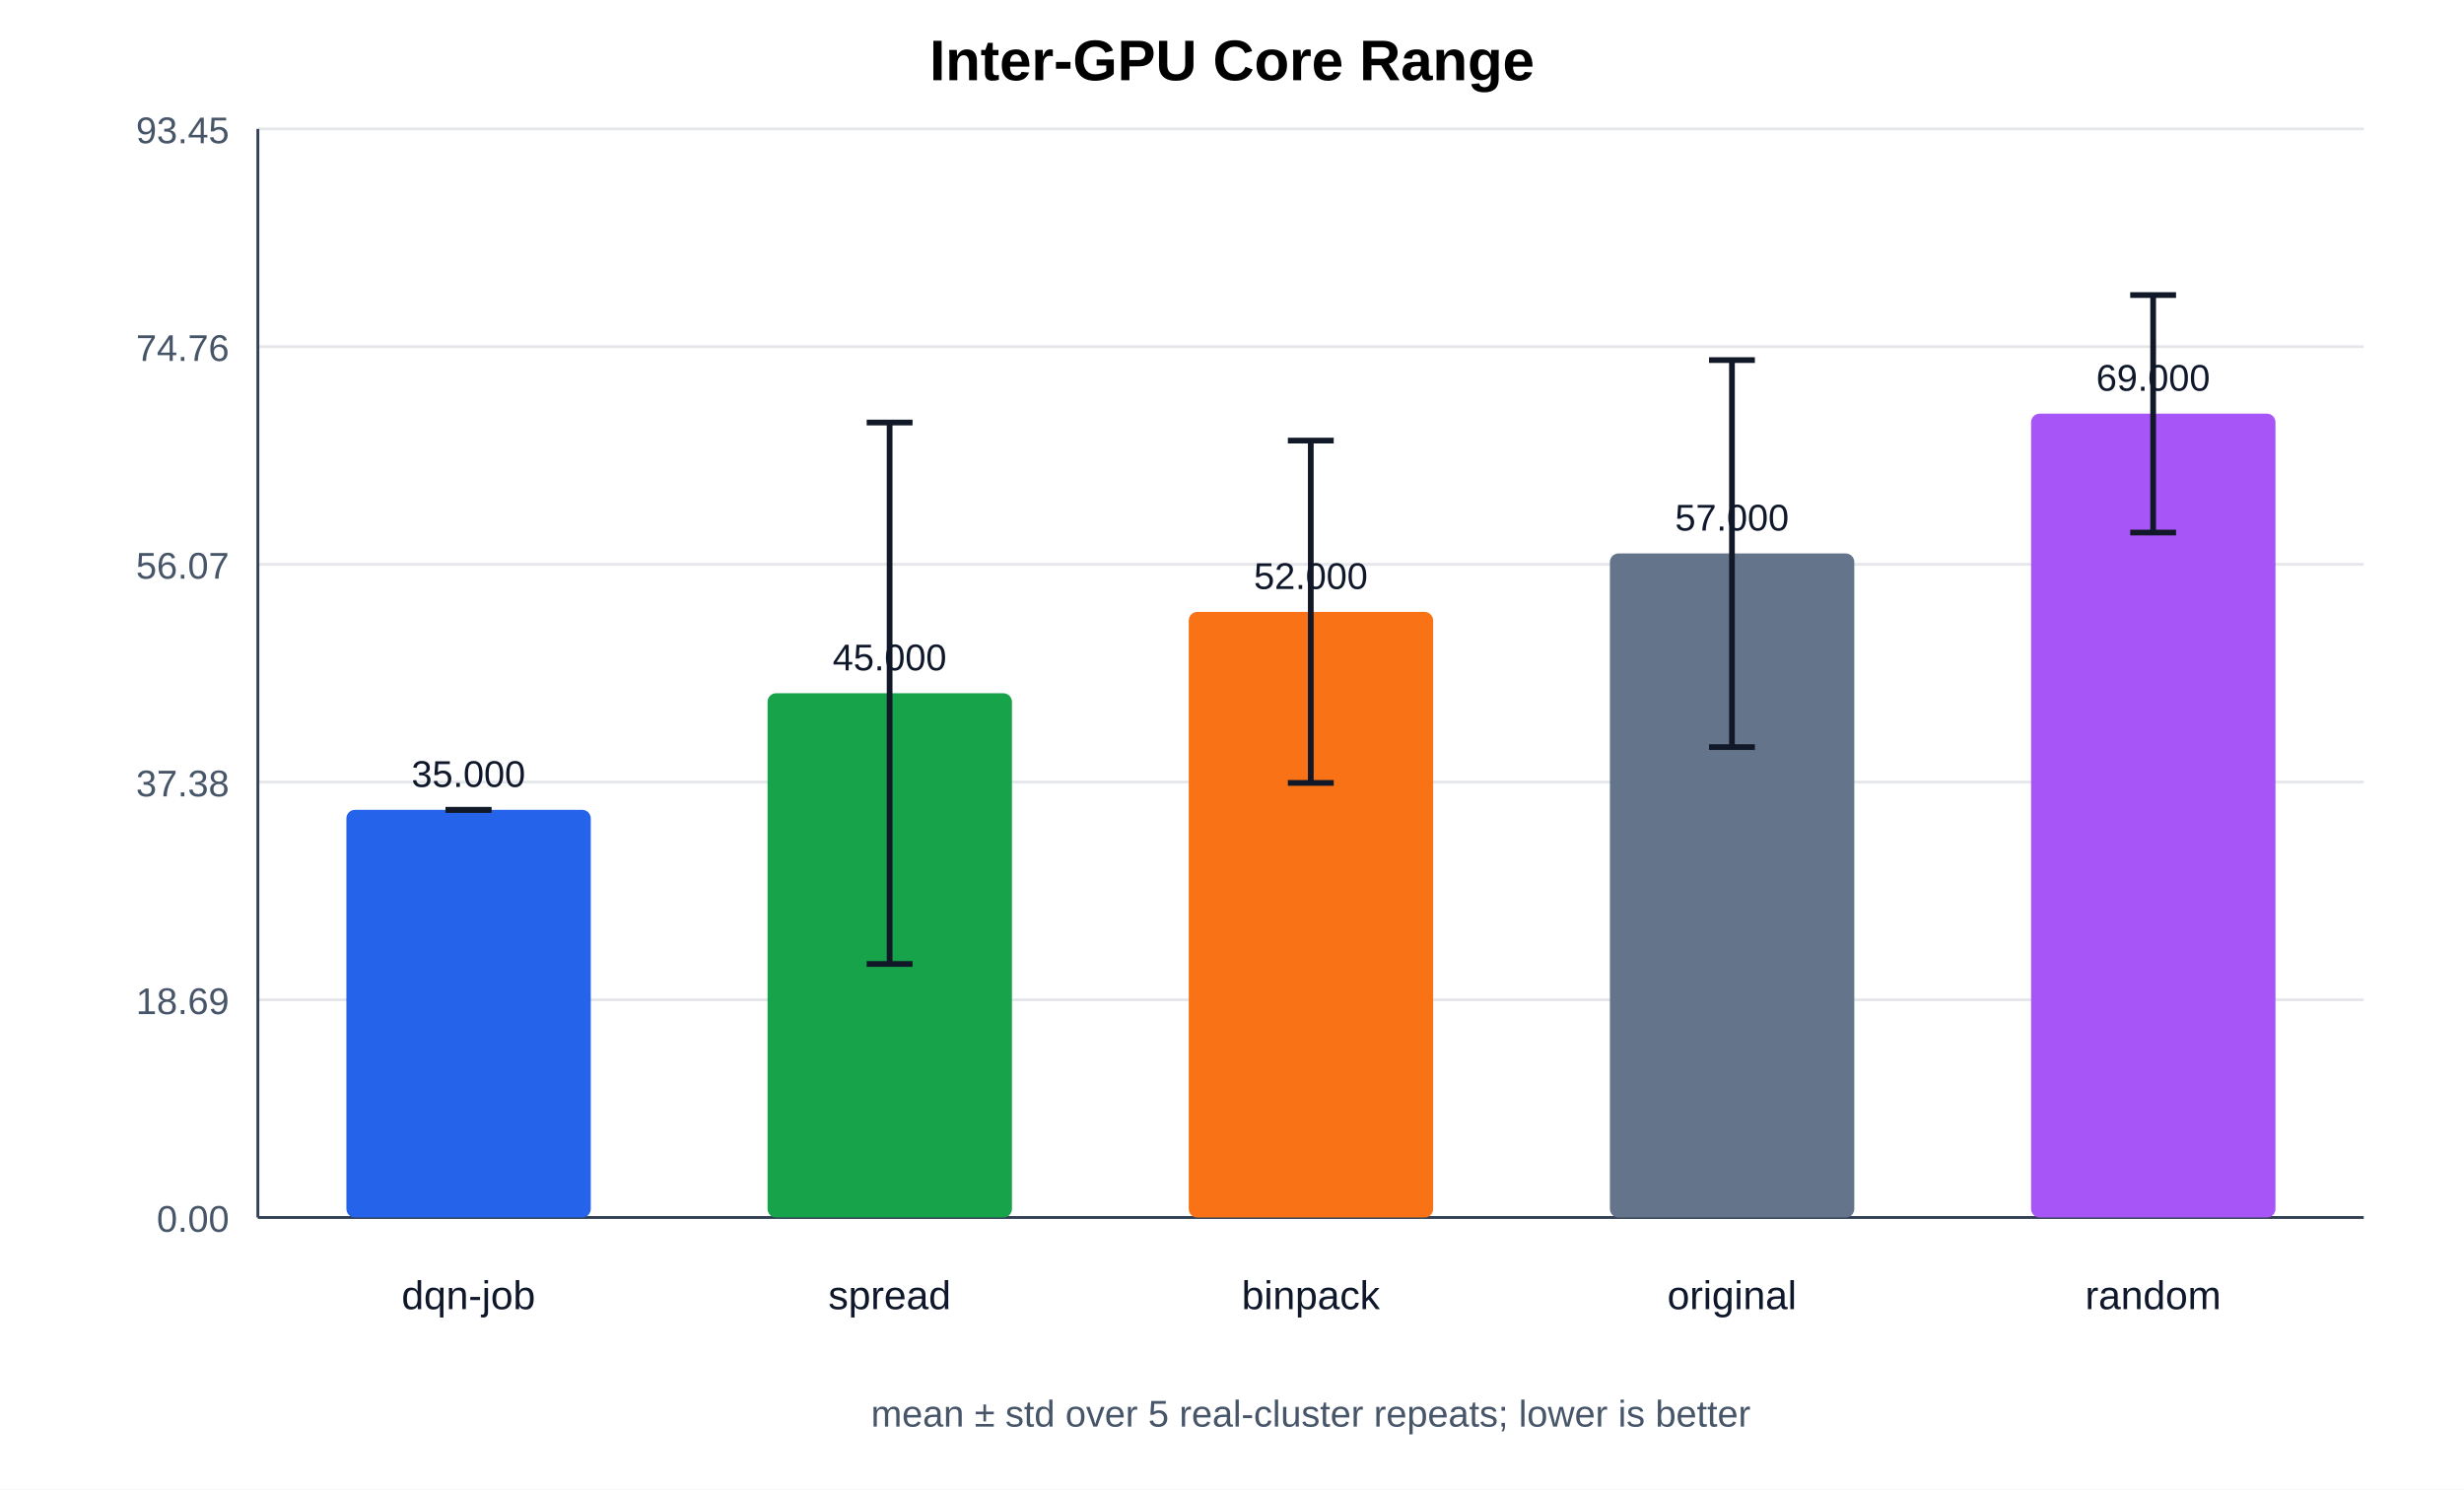
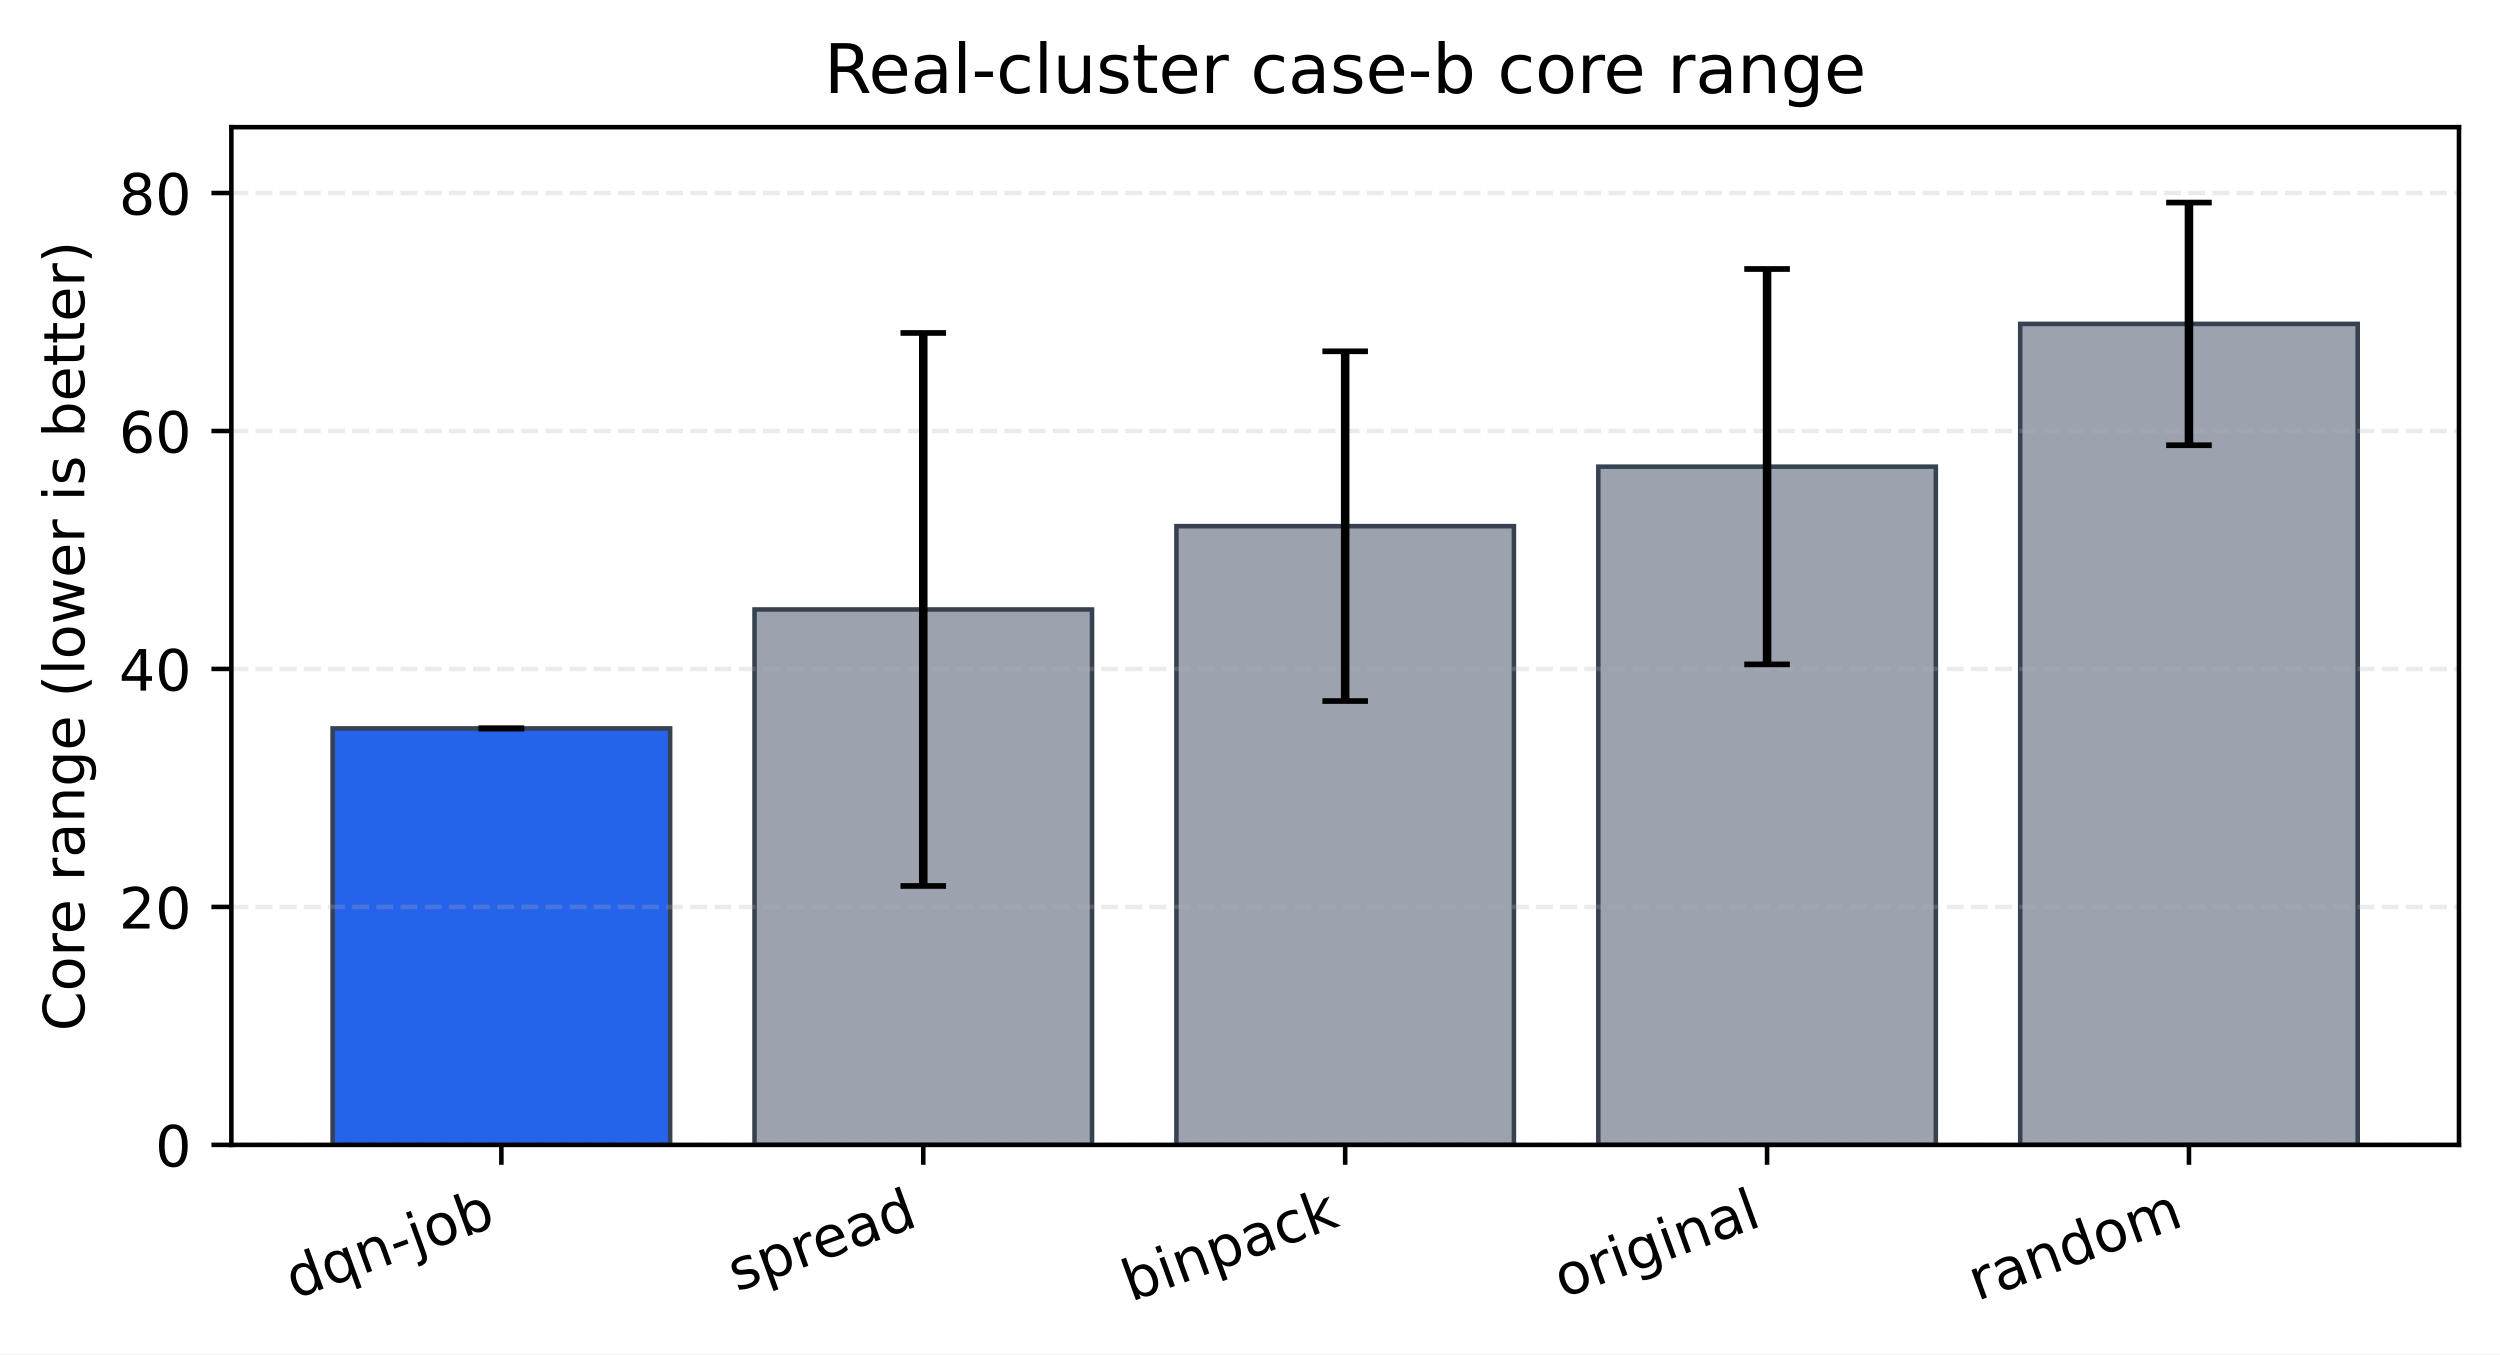
- <svg xmlns="http://www.w3.org/2000/svg" width="860" height="520" viewBox="0 0 860 520">
-   <rect width="100%" height="100%" fill="white" />
-   <text x="430.0" y="28" text-anchor="middle" font-family="Arial" font-size="20" font-weight="700">Inter-GPU Core Range</text>
-   <line x1="90" y1="425.0" x2="825" y2="425.0" stroke="#e5e7eb" />
-   <text x="80" y="430.0" text-anchor="end" font-family="Arial" font-size="13" fill="#475569">0.00</text>
-   <line x1="90" y1="349.0" x2="825" y2="349.0" stroke="#e5e7eb" />
-   <text x="80" y="354.0" text-anchor="end" font-family="Arial" font-size="13" fill="#475569">18.69</text>
-   <line x1="90" y1="273.0" x2="825" y2="273.0" stroke="#e5e7eb" />
-   <text x="80" y="278.0" text-anchor="end" font-family="Arial" font-size="13" fill="#475569">37.38</text>
-   <line x1="90" y1="197.0" x2="825" y2="197.0" stroke="#e5e7eb" />
-   <text x="80" y="202.0" text-anchor="end" font-family="Arial" font-size="13" fill="#475569">56.07</text>
-   <line x1="90" y1="121.0" x2="825" y2="121.0" stroke="#e5e7eb" />
-   <text x="80" y="126.0" text-anchor="end" font-family="Arial" font-size="13" fill="#475569">74.76</text>
-   <line x1="90" y1="45.0" x2="825" y2="45.0" stroke="#e5e7eb" />
-   <text x="80" y="50.0" text-anchor="end" font-family="Arial" font-size="13" fill="#475569">93.45</text>
-   <line x1="90" y1="45" x2="90" y2="425" stroke="#334155" />
-   <line x1="90" y1="425" x2="825" y2="425" stroke="#334155" />
-   <rect x="120.9" y="282.7" width="85.3" height="142.3" fill="#2563eb" rx="3" />
-   <line x1="163.5" y1="282.7" x2="163.5" y2="282.7" stroke="#111827" stroke-width="2" />
-   <line x1="155.5" y1="282.7" x2="171.5" y2="282.7" stroke="#111827" stroke-width="2" />
-   <line x1="155.5" y1="282.7" x2="171.5" y2="282.7" stroke="#111827" stroke-width="2" />
-   <text x="163.5" y="274.7" text-anchor="middle" font-family="Arial" font-size="13" fill="#0f172a">35.000</text>
-   <text x="163.5" y="457" text-anchor="middle" font-family="Arial" font-size="14" fill="#0f172a">dqn-job</text>
-   <rect x="267.9" y="242.0" width="85.3" height="183.0" fill="#16a34a" rx="3" />
-   <line x1="310.5" y1="147.5" x2="310.5" y2="336.5" stroke="#111827" stroke-width="2" />
-   <line x1="302.5" y1="147.5" x2="318.5" y2="147.5" stroke="#111827" stroke-width="2" />
-   <line x1="302.5" y1="336.5" x2="318.5" y2="336.5" stroke="#111827" stroke-width="2" />
-   <text x="310.5" y="234.0" text-anchor="middle" font-family="Arial" font-size="13" fill="#0f172a">45.000</text>
-   <text x="310.5" y="457" text-anchor="middle" font-family="Arial" font-size="14" fill="#0f172a">spread</text>
-   <rect x="414.9" y="213.6" width="85.3" height="211.4" fill="#f97316" rx="3" />
-   <line x1="457.5" y1="153.8" x2="457.5" y2="273.3" stroke="#111827" stroke-width="2" />
-   <line x1="449.5" y1="153.8" x2="465.5" y2="153.8" stroke="#111827" stroke-width="2" />
-   <line x1="449.5" y1="273.3" x2="465.5" y2="273.3" stroke="#111827" stroke-width="2" />
-   <text x="457.5" y="205.6" text-anchor="middle" font-family="Arial" font-size="13" fill="#0f172a">52.000</text>
-   <text x="457.5" y="457" text-anchor="middle" font-family="Arial" font-size="14" fill="#0f172a">binpack</text>
-   <rect x="561.9" y="193.2" width="85.3" height="231.8" fill="#64748b" rx="3" />
-   <line x1="604.5" y1="125.7" x2="604.5" y2="260.8" stroke="#111827" stroke-width="2" />
-   <line x1="596.5" y1="125.7" x2="612.5" y2="125.7" stroke="#111827" stroke-width="2" />
-   <line x1="596.5" y1="260.8" x2="612.5" y2="260.8" stroke="#111827" stroke-width="2" />
-   <text x="604.5" y="185.2" text-anchor="middle" font-family="Arial" font-size="13" fill="#0f172a">57.000</text>
-   <text x="604.5" y="457" text-anchor="middle" font-family="Arial" font-size="14" fill="#0f172a">original</text>
-   <rect x="708.9" y="144.4" width="85.3" height="280.6" fill="#a855f7" rx="3" />
-   <line x1="751.5" y1="103.0" x2="751.5" y2="185.9" stroke="#111827" stroke-width="2" />
-   <line x1="743.5" y1="103.0" x2="759.5" y2="103.0" stroke="#111827" stroke-width="2" />
-   <line x1="743.5" y1="185.9" x2="759.5" y2="185.9" stroke="#111827" stroke-width="2" />
-   <text x="751.5" y="136.4" text-anchor="middle" font-family="Arial" font-size="13" fill="#0f172a">69.000</text>
-   <text x="751.5" y="457" text-anchor="middle" font-family="Arial" font-size="14" fill="#0f172a">random</text>
-   <text x="457.5" y="498" text-anchor="middle" font-family="Arial" font-size="13" fill="#475569">mean ± std over 5 real-cluster repeats; lower is better</text>
+ <svg xmlns="http://www.w3.org/2000/svg" xmlns:xlink="http://www.w3.org/1999/xlink" width="438.743pt" height="237.635pt" viewBox="0 0 438.743 237.635" version="1.1">
+   <defs>
+     <style type="text/css">*{stroke-linejoin: round; stroke-linecap: butt}</style>
+   </defs>
+   <g id="figure_1">
+     <g id="patch_1">
+       <path d="M 0 237.635  L 438.743 237.635  L 438.743 0  L 0 0  z " style="fill: #ffffff" />
+     </g>
+     <g id="axes_1">
+       <g id="patch_2">
+         <path d="M 40.603 200.924  L 431.543 200.924  L 431.543 22.318  L 40.603 22.318  z " style="fill: #ffffff" />
+       </g>
+       <g id="patch_3">
+         <path d="M 58.373 200.924  L 117.606 200.924  L 117.606 127.839  L 58.373 127.839  z " clip-path="url(#p8d6b856e3e)" style="fill: #2563eb; stroke: #374151; stroke-width: 0.8; stroke-linejoin: miter" />
+       </g>
+       <g id="patch_4">
+         <path d="M 132.415 200.924  L 191.648 200.924  L 191.648 106.958  L 132.415 106.958  z " clip-path="url(#p8d6b856e3e)" style="fill: #9ca3af; stroke: #374151; stroke-width: 0.8; stroke-linejoin: miter" />
+       </g>
+       <g id="patch_5">
+         <path d="M 206.456 200.924  L 265.69 200.924  L 265.69 92.341  L 206.456 92.341  z " clip-path="url(#p8d6b856e3e)" style="fill: #9ca3af; stroke: #374151; stroke-width: 0.8; stroke-linejoin: miter" />
+       </g>
+       <g id="patch_6">
+         <path d="M 280.498 200.924  L 339.731 200.924  L 339.731 81.9  L 280.498 81.9  z " clip-path="url(#p8d6b856e3e)" style="fill: #9ca3af; stroke: #374151; stroke-width: 0.8; stroke-linejoin: miter" />
+       </g>
+       <g id="patch_7">
+         <path d="M 354.54 200.924  L 413.773 200.924  L 413.773 56.843  L 354.54 56.843  z " clip-path="url(#p8d6b856e3e)" style="fill: #9ca3af; stroke: #374151; stroke-width: 0.8; stroke-linejoin: miter" />
+       </g>
+       <g id="matplotlib.axis_1">
+         <g id="xtick_1">
+           <g id="line2d_1">
+             <defs>
+               <path id="m0786d88598" d="M 0 0  L 0 3.5  " style="stroke: #000000; stroke-width: 0.8" />
+             </defs>
+             <g>
+               <use xlink:href="#m0786d88598" x="87.99" y="200.924" style="stroke: #000000; stroke-width: 0.8" />
+             </g>
+           </g>
+           <g id="text_1">
+             <g transform="translate(51.67589 228.0221) rotate(-20) scale(0.1 -0.1)">
+               <defs>
+                 <path id="DejaVuSans-64" d="M 2906 2969  L 2906 4863  L 3481 4863  L 3481 0  L 2906 0  L 2906 525  Q 2725 213 2448 61  Q 2172 -91 1784 -91  Q 1150 -91 751 415  Q 353 922 353 1747  Q 353 2572 751 3078  Q 1150 3584 1784 3584  Q 2172 3584 2448 3432  Q 2725 3281 2906 2969  z M 947 1747  Q 947 1113 1208 752  Q 1469 391 1925 391  Q 2381 391 2643 752  Q 2906 1113 2906 1747  Q 2906 2381 2643 2742  Q 2381 3103 1925 3103  Q 1469 3103 1208 2742  Q 947 2381 947 1747  z " transform="scale(0.015625)" />
+                 <path id="DejaVuSans-71" d="M 947 1747  Q 947 1113 1208 752  Q 1469 391 1925 391  Q 2381 391 2643 752  Q 2906 1113 2906 1747  Q 2906 2381 2643 2742  Q 2381 3103 1925 3103  Q 1469 3103 1208 2742  Q 947 2381 947 1747  z M 2906 525  Q 2725 213 2448 61  Q 2172 -91 1784 -91  Q 1150 -91 751 415  Q 353 922 353 1747  Q 353 2572 751 3078  Q 1150 3584 1784 3584  Q 2172 3584 2448 3432  Q 2725 3281 2906 2969  L 2906 3500  L 3481 3500  L 3481 -1331  L 2906 -1331  L 2906 525  z " transform="scale(0.015625)" />
+                 <path id="DejaVuSans-6e" d="M 3513 2113  L 3513 0  L 2938 0  L 2938 2094  Q 2938 2591 2744 2837  Q 2550 3084 2163 3084  Q 1697 3084 1428 2787  Q 1159 2491 1159 1978  L 1159 0  L 581 0  L 581 3500  L 1159 3500  L 1159 2956  Q 1366 3272 1645 3428  Q 1925 3584 2291 3584  Q 2894 3584 3203 3211  Q 3513 2838 3513 2113  z " transform="scale(0.015625)" />
+                 <path id="DejaVuSans-2d" d="M 313 2009  L 1997 2009  L 1997 1497  L 313 1497  L 313 2009  z " transform="scale(0.015625)" />
+                 <path id="DejaVuSans-6a" d="M 603 3500  L 1178 3500  L 1178 -63  Q 1178 -731 923 -1031  Q 669 -1331 103 -1331  L -116 -1331  L -116 -844  L 38 -844  Q 366 -844 484 -692  Q 603 -541 603 -63  L 603 3500  z M 603 4863  L 1178 4863  L 1178 4134  L 603 4134  L 603 4863  z " transform="scale(0.015625)" />
+                 <path id="DejaVuSans-6f" d="M 1959 3097  Q 1497 3097 1228 2736  Q 959 2375 959 1747  Q 959 1119 1226 758  Q 1494 397 1959 397  Q 2419 397 2687 759  Q 2956 1122 2956 1747  Q 2956 2369 2687 2733  Q 2419 3097 1959 3097  z M 1959 3584  Q 2709 3584 3137 3096  Q 3566 2609 3566 1747  Q 3566 888 3137 398  Q 2709 -91 1959 -91  Q 1206 -91 779 398  Q 353 888 353 1747  Q 353 2609 779 3096  Q 1206 3584 1959 3584  z " transform="scale(0.015625)" />
+                 <path id="DejaVuSans-62" d="M 3116 1747  Q 3116 2381 2855 2742  Q 2594 3103 2138 3103  Q 1681 3103 1420 2742  Q 1159 2381 1159 1747  Q 1159 1113 1420 752  Q 1681 391 2138 391  Q 2594 391 2855 752  Q 3116 1113 3116 1747  z M 1159 2969  Q 1341 3281 1617 3432  Q 1894 3584 2278 3584  Q 2916 3584 3314 3078  Q 3713 2572 3713 1747  Q 3713 922 3314 415  Q 2916 -91 2278 -91  Q 1894 -91 1617 61  Q 1341 213 1159 525  L 1159 0  L 581 0  L 581 4863  L 1159 4863  L 1159 2969  z " transform="scale(0.015625)" />
+               </defs>
+               <use xlink:href="#DejaVuSans-64" />
+               <use xlink:href="#DejaVuSans-71" transform="translate(63.47656 0)" />
+               <use xlink:href="#DejaVuSans-6e" transform="translate(126.9531 0)" />
+               <use xlink:href="#DejaVuSans-2d" transform="translate(190.332 0)" />
+               <use xlink:href="#DejaVuSans-6a" transform="translate(226.416 0)" />
+               <use xlink:href="#DejaVuSans-6f" transform="translate(254.1992 0)" />
+               <use xlink:href="#DejaVuSans-62" transform="translate(315.3809 0)" />
+             </g>
+           </g>
+         </g>
+         <g id="xtick_2">
+           <g id="line2d_2">
+             <g>
+               <use xlink:href="#m0786d88598" x="162.031" y="200.924" style="stroke: #000000; stroke-width: 0.8" />
+             </g>
+           </g>
+           <g id="text_2">
+             <g transform="translate(129.3016 226.7176) rotate(-20) scale(0.1 -0.1)">
+               <defs>
+                 <path id="DejaVuSans-73" d="M 2834 3397  L 2834 2853  Q 2591 2978 2328 3040  Q 2066 3103 1784 3103  Q 1356 3103 1142 2972  Q 928 2841 928 2578  Q 928 2378 1081 2264  Q 1234 2150 1697 2047  L 1894 2003  Q 2506 1872 2764 1633  Q 3022 1394 3022 966  Q 3022 478 2636 193  Q 2250 -91 1575 -91  Q 1294 -91 989 -36  Q 684 19 347 128  L 347 722  Q 666 556 975 473  Q 1284 391 1588 391  Q 1994 391 2212 530  Q 2431 669 2431 922  Q 2431 1156 2273 1281  Q 2116 1406 1581 1522  L 1381 1569  Q 847 1681 609 1914  Q 372 2147 372 2553  Q 372 3047 722 3315  Q 1072 3584 1716 3584  Q 2034 3584 2315 3537  Q 2597 3491 2834 3397  z " transform="scale(0.015625)" />
+                 <path id="DejaVuSans-70" d="M 1159 525  L 1159 -1331  L 581 -1331  L 581 3500  L 1159 3500  L 1159 2969  Q 1341 3281 1617 3432  Q 1894 3584 2278 3584  Q 2916 3584 3314 3078  Q 3713 2572 3713 1747  Q 3713 922 3314 415  Q 2916 -91 2278 -91  Q 1894 -91 1617 61  Q 1341 213 1159 525  z M 3116 1747  Q 3116 2381 2855 2742  Q 2594 3103 2138 3103  Q 1681 3103 1420 2742  Q 1159 2381 1159 1747  Q 1159 1113 1420 752  Q 1681 391 2138 391  Q 2594 391 2855 752  Q 3116 1113 3116 1747  z " transform="scale(0.015625)" />
+                 <path id="DejaVuSans-72" d="M 2631 2963  Q 2534 3019 2420 3045  Q 2306 3072 2169 3072  Q 1681 3072 1420 2755  Q 1159 2438 1159 1844  L 1159 0  L 581 0  L 581 3500  L 1159 3500  L 1159 2956  Q 1341 3275 1631 3429  Q 1922 3584 2338 3584  Q 2397 3584 2469 3576  Q 2541 3569 2628 3553  L 2631 2963  z " transform="scale(0.015625)" />
+                 <path id="DejaVuSans-65" d="M 3597 1894  L 3597 1613  L 953 1613  Q 991 1019 1311 708  Q 1631 397 2203 397  Q 2534 397 2845 478  Q 3156 559 3463 722  L 3463 178  Q 3153 47 2828 -22  Q 2503 -91 2169 -91  Q 1331 -91 842 396  Q 353 884 353 1716  Q 353 2575 817 3079  Q 1281 3584 2069 3584  Q 2775 3584 3186 3129  Q 3597 2675 3597 1894  z M 3022 2063  Q 3016 2534 2758 2815  Q 2500 3097 2075 3097  Q 1594 3097 1305 2825  Q 1016 2553 972 2059  L 3022 2063  z " transform="scale(0.015625)" />
+                 <path id="DejaVuSans-61" d="M 2194 1759  Q 1497 1759 1228 1600  Q 959 1441 959 1056  Q 959 750 1161 570  Q 1363 391 1709 391  Q 2188 391 2477 730  Q 2766 1069 2766 1631  L 2766 1759  L 2194 1759  z M 3341 1997  L 3341 0  L 2766 0  L 2766 531  Q 2569 213 2275 61  Q 1981 -91 1556 -91  Q 1019 -91 701 211  Q 384 513 384 1019  Q 384 1609 779 1909  Q 1175 2209 1959 2209  L 2766 2209  L 2766 2266  Q 2766 2663 2505 2880  Q 2244 3097 1772 3097  Q 1472 3097 1187 3025  Q 903 2953 641 2809  L 641 3341  Q 956 3463 1253 3523  Q 1550 3584 1831 3584  Q 2591 3584 2966 3190  Q 3341 2797 3341 1997  z " transform="scale(0.015625)" />
+               </defs>
+               <use xlink:href="#DejaVuSans-73" />
+               <use xlink:href="#DejaVuSans-70" transform="translate(52.09961 0)" />
+               <use xlink:href="#DejaVuSans-72" transform="translate(115.5762 0)" />
+               <use xlink:href="#DejaVuSans-65" transform="translate(154.4395 0)" />
+               <use xlink:href="#DejaVuSans-61" transform="translate(215.9629 0)" />
+               <use xlink:href="#DejaVuSans-64" transform="translate(277.2422 0)" />
+             </g>
+           </g>
+         </g>
+         <g id="xtick_3">
+           <g id="line2d_3">
+             <g>
+               <use xlink:href="#m0786d88598" x="236.073" y="200.924" style="stroke: #000000; stroke-width: 0.8" />
+             </g>
+           </g>
+           <g id="text_3">
+             <g transform="translate(198.498 228.4811) rotate(-20) scale(0.1 -0.1)">
+               <defs>
+                 <path id="DejaVuSans-69" d="M 603 3500  L 1178 3500  L 1178 0  L 603 0  L 603 3500  z M 603 4863  L 1178 4863  L 1178 4134  L 603 4134  L 603 4863  z " transform="scale(0.015625)" />
+                 <path id="DejaVuSans-63" d="M 3122 3366  L 3122 2828  Q 2878 2963 2633 3030  Q 2388 3097 2138 3097  Q 1578 3097 1268 2742  Q 959 2388 959 1747  Q 959 1106 1268 751  Q 1578 397 2138 397  Q 2388 397 2633 464  Q 2878 531 3122 666  L 3122 134  Q 2881 22 2623 -34  Q 2366 -91 2075 -91  Q 1284 -91 818 406  Q 353 903 353 1747  Q 353 2603 823 3093  Q 1294 3584 2113 3584  Q 2378 3584 2631 3529  Q 2884 3475 3122 3366  z " transform="scale(0.015625)" />
+                 <path id="DejaVuSans-6b" d="M 581 4863  L 1159 4863  L 1159 1991  L 2875 3500  L 3609 3500  L 1753 1863  L 3688 0  L 2938 0  L 1159 1709  L 1159 0  L 581 0  L 581 4863  z " transform="scale(0.015625)" />
+               </defs>
+               <use xlink:href="#DejaVuSans-62" />
+               <use xlink:href="#DejaVuSans-69" transform="translate(63.47656 0)" />
+               <use xlink:href="#DejaVuSans-6e" transform="translate(91.25977 0)" />
+               <use xlink:href="#DejaVuSans-70" transform="translate(154.6387 0)" />
+               <use xlink:href="#DejaVuSans-61" transform="translate(218.1152 0)" />
+               <use xlink:href="#DejaVuSans-63" transform="translate(279.3945 0)" />
+               <use xlink:href="#DejaVuSans-6b" transform="translate(334.375 0)" />
+             </g>
+           </g>
+         </g>
+         <g id="xtick_4">
+           <g id="line2d_4">
+             <g>
+               <use xlink:href="#m0786d88598" x="310.115" y="200.924" style="stroke: #000000; stroke-width: 0.8" />
+             </g>
+           </g>
+           <g id="text_4">
+             <g transform="translate(274.2795 227.8479) rotate(-20) scale(0.1 -0.1)">
+               <defs>
+                 <path id="DejaVuSans-67" d="M 2906 1791  Q 2906 2416 2648 2759  Q 2391 3103 1925 3103  Q 1463 3103 1205 2759  Q 947 2416 947 1791  Q 947 1169 1205 825  Q 1463 481 1925 481  Q 2391 481 2648 825  Q 2906 1169 2906 1791  z M 3481 434  Q 3481 -459 3084 -895  Q 2688 -1331 1869 -1331  Q 1566 -1331 1297 -1286  Q 1028 -1241 775 -1147  L 775 -588  Q 1028 -725 1275 -790  Q 1522 -856 1778 -856  Q 2344 -856 2625 -561  Q 2906 -266 2906 331  L 2906 616  Q 2728 306 2450 153  Q 2172 0 1784 0  Q 1141 0 747 490  Q 353 981 353 1791  Q 353 2603 747 3093  Q 1141 3584 1784 3584  Q 2172 3584 2450 3431  Q 2728 3278 2906 2969  L 2906 3500  L 3481 3500  L 3481 434  z " transform="scale(0.015625)" />
+                 <path id="DejaVuSans-6c" d="M 603 4863  L 1178 4863  L 1178 0  L 603 0  L 603 4863  z " transform="scale(0.015625)" />
+               </defs>
+               <use xlink:href="#DejaVuSans-6f" />
+               <use xlink:href="#DejaVuSans-72" transform="translate(61.18164 0)" />
+               <use xlink:href="#DejaVuSans-69" transform="translate(102.2949 0)" />
+               <use xlink:href="#DejaVuSans-67" transform="translate(130.0781 0)" />
+               <use xlink:href="#DejaVuSans-69" transform="translate(193.5547 0)" />
+               <use xlink:href="#DejaVuSans-6e" transform="translate(221.3379 0)" />
+               <use xlink:href="#DejaVuSans-61" transform="translate(284.7168 0)" />
+               <use xlink:href="#DejaVuSans-6c" transform="translate(345.9961 0)" />
+             </g>
+           </g>
+         </g>
+         <g id="xtick_5">
+           <g id="line2d_5">
+             <g>
+               <use xlink:href="#m0786d88598" x="384.156" y="200.924" style="stroke: #000000; stroke-width: 0.8" />
+             </g>
+           </g>
+           <g id="text_5">
+             <g transform="translate(346.9998 228.3288) rotate(-20) scale(0.1 -0.1)">
+               <defs>
+                 <path id="DejaVuSans-6d" d="M 3328 2828  Q 3544 3216 3844 3400  Q 4144 3584 4550 3584  Q 5097 3584 5394 3201  Q 5691 2819 5691 2113  L 5691 0  L 5113 0  L 5113 2094  Q 5113 2597 4934 2840  Q 4756 3084 4391 3084  Q 3944 3084 3684 2787  Q 3425 2491 3425 1978  L 3425 0  L 2847 0  L 2847 2094  Q 2847 2600 2669 2842  Q 2491 3084 2119 3084  Q 1678 3084 1418 2786  Q 1159 2488 1159 1978  L 1159 0  L 581 0  L 581 3500  L 1159 3500  L 1159 2956  Q 1356 3278 1631 3431  Q 1906 3584 2284 3584  Q 2666 3584 2933 3390  Q 3200 3197 3328 2828  z " transform="scale(0.015625)" />
+               </defs>
+               <use xlink:href="#DejaVuSans-72" />
+               <use xlink:href="#DejaVuSans-61" transform="translate(41.11328 0)" />
+               <use xlink:href="#DejaVuSans-6e" transform="translate(102.3926 0)" />
+               <use xlink:href="#DejaVuSans-64" transform="translate(165.7715 0)" />
+               <use xlink:href="#DejaVuSans-6f" transform="translate(229.248 0)" />
+               <use xlink:href="#DejaVuSans-6d" transform="translate(290.4297 0)" />
+             </g>
+           </g>
+         </g>
+       </g>
+       <g id="matplotlib.axis_2">
+         <g id="ytick_1">
+           <g id="line2d_6">
+             <path d="M 40.603 200.924  L 431.543 200.924  " clip-path="url(#p8d6b856e3e)" style="fill: none; stroke-dasharray: 2.96,1.28; stroke-dashoffset: 0; stroke: #b0b0b0; stroke-opacity: 0.25; stroke-width: 0.8" />
+           </g>
+           <g id="line2d_7">
+             <defs>
+               <path id="m08dc6d4b2b" d="M 0 0  L -3.5 0  " style="stroke: #000000; stroke-width: 0.8" />
+             </defs>
+             <g>
+               <use xlink:href="#m08dc6d4b2b" x="40.603" y="200.924" style="stroke: #000000; stroke-width: 0.8" />
+             </g>
+           </g>
+           <g id="text_6">
+             <g transform="translate(27.24063 204.7228) scale(0.1 -0.1)">
+               <defs>
+                 <path id="DejaVuSans-30" d="M 2034 4250  Q 1547 4250 1301 3770  Q 1056 3291 1056 2328  Q 1056 1369 1301 889  Q 1547 409 2034 409  Q 2525 409 2770 889  Q 3016 1369 3016 2328  Q 3016 3291 2770 3770  Q 2525 4250 2034 4250  z M 2034 4750  Q 2819 4750 3233 4129  Q 3647 3509 3647 2328  Q 3647 1150 3233 529  Q 2819 -91 2034 -91  Q 1250 -91 836 529  Q 422 1150 422 2328  Q 422 3509 836 4129  Q 1250 4750 2034 4750  z " transform="scale(0.015625)" />
+               </defs>
+               <use xlink:href="#DejaVuSans-30" />
+             </g>
+           </g>
+         </g>
+         <g id="ytick_2">
+           <g id="line2d_8">
+             <path d="M 40.603 159.161  L 431.543 159.161  " clip-path="url(#p8d6b856e3e)" style="fill: none; stroke-dasharray: 2.96,1.28; stroke-dashoffset: 0; stroke: #b0b0b0; stroke-opacity: 0.25; stroke-width: 0.8" />
+           </g>
+           <g id="line2d_9">
+             <g>
+               <use xlink:href="#m08dc6d4b2b" x="40.603" y="159.161" style="stroke: #000000; stroke-width: 0.8" />
+             </g>
+           </g>
+           <g id="text_7">
+             <g transform="translate(20.87813 162.9603) scale(0.1 -0.1)">
+               <defs>
+                 <path id="DejaVuSans-32" d="M 1228 531  L 3431 531  L 3431 0  L 469 0  L 469 531  Q 828 903 1448 1529  Q 2069 2156 2228 2338  Q 2531 2678 2651 2914  Q 2772 3150 2772 3378  Q 2772 3750 2511 3984  Q 2250 4219 1831 4219  Q 1534 4219 1204 4116  Q 875 4013 500 3803  L 500 4441  Q 881 4594 1212 4672  Q 1544 4750 1819 4750  Q 2544 4750 2975 4387  Q 3406 4025 3406 3419  Q 3406 3131 3298 2873  Q 3191 2616 2906 2266  Q 2828 2175 2409 1742  Q 1991 1309 1228 531  z " transform="scale(0.015625)" />
+               </defs>
+               <use xlink:href="#DejaVuSans-32" />
+               <use xlink:href="#DejaVuSans-30" transform="translate(63.62305 0)" />
+             </g>
+           </g>
+         </g>
+         <g id="ytick_3">
+           <g id="line2d_10">
+             <path d="M 40.603 117.399  L 431.543 117.399  " clip-path="url(#p8d6b856e3e)" style="fill: none; stroke-dasharray: 2.96,1.28; stroke-dashoffset: 0; stroke: #b0b0b0; stroke-opacity: 0.25; stroke-width: 0.8" />
+           </g>
+           <g id="line2d_11">
+             <g>
+               <use xlink:href="#m08dc6d4b2b" x="40.603" y="117.399" style="stroke: #000000; stroke-width: 0.8" />
+             </g>
+           </g>
+           <g id="text_8">
+             <g transform="translate(20.87813 121.1978) scale(0.1 -0.1)">
+               <defs>
+                 <path id="DejaVuSans-34" d="M 2419 4116  L 825 1625  L 2419 1625  L 2419 4116  z M 2253 4666  L 3047 4666  L 3047 1625  L 3713 1625  L 3713 1100  L 3047 1100  L 3047 0  L 2419 0  L 2419 1100  L 313 1100  L 313 1709  L 2253 4666  z " transform="scale(0.015625)" />
+               </defs>
+               <use xlink:href="#DejaVuSans-34" />
+               <use xlink:href="#DejaVuSans-30" transform="translate(63.62305 0)" />
+             </g>
+           </g>
+         </g>
+         <g id="ytick_4">
+           <g id="line2d_12">
+             <path d="M 40.603 75.636  L 431.543 75.636  " clip-path="url(#p8d6b856e3e)" style="fill: none; stroke-dasharray: 2.96,1.28; stroke-dashoffset: 0; stroke: #b0b0b0; stroke-opacity: 0.25; stroke-width: 0.8" />
+           </g>
+           <g id="line2d_13">
+             <g>
+               <use xlink:href="#m08dc6d4b2b" x="40.603" y="75.636" style="stroke: #000000; stroke-width: 0.8" />
+             </g>
+           </g>
+           <g id="text_9">
+             <g transform="translate(20.87813 79.43529) scale(0.1 -0.1)">
+               <defs>
+                 <path id="DejaVuSans-36" d="M 2113 2584  Q 1688 2584 1439 2293  Q 1191 2003 1191 1497  Q 1191 994 1439 701  Q 1688 409 2113 409  Q 2538 409 2786 701  Q 3034 994 3034 1497  Q 3034 2003 2786 2293  Q 2538 2584 2113 2584  z M 3366 4563  L 3366 3988  Q 3128 4100 2886 4159  Q 2644 4219 2406 4219  Q 1781 4219 1451 3797  Q 1122 3375 1075 2522  Q 1259 2794 1537 2939  Q 1816 3084 2150 3084  Q 2853 3084 3261 2657  Q 3669 2231 3669 1497  Q 3669 778 3244 343  Q 2819 -91 2113 -91  Q 1303 -91 875 529  Q 447 1150 447 2328  Q 447 3434 972 4092  Q 1497 4750 2381 4750  Q 2619 4750 2861 4703  Q 3103 4656 3366 4563  z " transform="scale(0.015625)" />
+               </defs>
+               <use xlink:href="#DejaVuSans-36" />
+               <use xlink:href="#DejaVuSans-30" transform="translate(63.62305 0)" />
+             </g>
+           </g>
+         </g>
+         <g id="ytick_5">
+           <g id="line2d_14">
+             <path d="M 40.603 33.874  L 431.543 33.874  " clip-path="url(#p8d6b856e3e)" style="fill: none; stroke-dasharray: 2.96,1.28; stroke-dashoffset: 0; stroke: #b0b0b0; stroke-opacity: 0.25; stroke-width: 0.8" />
+           </g>
+           <g id="line2d_15">
+             <g>
+               <use xlink:href="#m08dc6d4b2b" x="40.603" y="33.874" style="stroke: #000000; stroke-width: 0.8" />
+             </g>
+           </g>
+           <g id="text_10">
+             <g transform="translate(20.87813 37.67278) scale(0.1 -0.1)">
+               <defs>
+                 <path id="DejaVuSans-38" d="M 2034 2216  Q 1584 2216 1326 1975  Q 1069 1734 1069 1313  Q 1069 891 1326 650  Q 1584 409 2034 409  Q 2484 409 2743 651  Q 3003 894 3003 1313  Q 3003 1734 2745 1975  Q 2488 2216 2034 2216  z M 1403 2484  Q 997 2584 770 2862  Q 544 3141 544 3541  Q 544 4100 942 4425  Q 1341 4750 2034 4750  Q 2731 4750 3128 4425  Q 3525 4100 3525 3541  Q 3525 3141 3298 2862  Q 3072 2584 2669 2484  Q 3125 2378 3379 2068  Q 3634 1759 3634 1313  Q 3634 634 3220 271  Q 2806 -91 2034 -91  Q 1263 -91 848 271  Q 434 634 434 1313  Q 434 1759 690 2068  Q 947 2378 1403 2484  z M 1172 3481  Q 1172 3119 1398 2916  Q 1625 2713 2034 2713  Q 2441 2713 2670 2916  Q 2900 3119 2900 3481  Q 2900 3844 2670 4047  Q 2441 4250 2034 4250  Q 1625 4250 1398 4047  Q 1172 3844 1172 3481  z " transform="scale(0.015625)" />
+               </defs>
+               <use xlink:href="#DejaVuSans-38" />
+               <use xlink:href="#DejaVuSans-30" transform="translate(63.62305 0)" />
+             </g>
+           </g>
+         </g>
+         <g id="text_11">
+           <g transform="translate(14.79844 180.9545) rotate(-90) scale(0.1 -0.1)">
+             <defs>
+               <path id="DejaVuSans-43" d="M 4122 4306  L 4122 3641  Q 3803 3938 3442 4084  Q 3081 4231 2675 4231  Q 1875 4231 1450 3742  Q 1025 3253 1025 2328  Q 1025 1406 1450 917  Q 1875 428 2675 428  Q 3081 428 3442 575  Q 3803 722 4122 1019  L 4122 359  Q 3791 134 3420 21  Q 3050 -91 2638 -91  Q 1578 -91 968 557  Q 359 1206 359 2328  Q 359 3453 968 4101  Q 1578 4750 2638 4750  Q 3056 4750 3426 4639  Q 3797 4528 4122 4306  z " transform="scale(0.015625)" />
+               <path id="DejaVuSans-20" transform="scale(0.015625)" />
+               <path id="DejaVuSans-28" d="M 1984 4856  Q 1566 4138 1362 3434  Q 1159 2731 1159 2009  Q 1159 1288 1364 580  Q 1569 -128 1984 -844  L 1484 -844  Q 1016 -109 783 600  Q 550 1309 550 2009  Q 550 2706 781 3412  Q 1013 4119 1484 4856  L 1984 4856  z " transform="scale(0.015625)" />
+               <path id="DejaVuSans-77" d="M 269 3500  L 844 3500  L 1563 769  L 2278 3500  L 2956 3500  L 3675 769  L 4391 3500  L 4966 3500  L 4050 0  L 3372 0  L 2619 2869  L 1863 0  L 1184 0  L 269 3500  z " transform="scale(0.015625)" />
+               <path id="DejaVuSans-74" d="M 1172 4494  L 1172 3500  L 2356 3500  L 2356 3053  L 1172 3053  L 1172 1153  Q 1172 725 1289 603  Q 1406 481 1766 481  L 2356 481  L 2356 0  L 1766 0  Q 1100 0 847 248  Q 594 497 594 1153  L 594 3053  L 172 3053  L 172 3500  L 594 3500  L 594 4494  L 1172 4494  z " transform="scale(0.015625)" />
+               <path id="DejaVuSans-29" d="M 513 4856  L 1013 4856  Q 1481 4119 1714 3412  Q 1947 2706 1947 2009  Q 1947 1309 1714 600  Q 1481 -109 1013 -844  L 513 -844  Q 928 -128 1133 580  Q 1338 1288 1338 2009  Q 1338 2731 1133 3434  Q 928 4138 513 4856  z " transform="scale(0.015625)" />
+             </defs>
+             <use xlink:href="#DejaVuSans-43" />
+             <use xlink:href="#DejaVuSans-6f" transform="translate(69.82422 0)" />
+             <use xlink:href="#DejaVuSans-72" transform="translate(131.0059 0)" />
+             <use xlink:href="#DejaVuSans-65" transform="translate(169.8691 0)" />
+             <use xlink:href="#DejaVuSans-20" transform="translate(231.3926 0)" />
+             <use xlink:href="#DejaVuSans-72" transform="translate(263.1797 0)" />
+             <use xlink:href="#DejaVuSans-61" transform="translate(304.293 0)" />
+             <use xlink:href="#DejaVuSans-6e" transform="translate(365.5723 0)" />
+             <use xlink:href="#DejaVuSans-67" transform="translate(428.9512 0)" />
+             <use xlink:href="#DejaVuSans-65" transform="translate(492.4277 0)" />
+             <use xlink:href="#DejaVuSans-20" transform="translate(553.9512 0)" />
+             <use xlink:href="#DejaVuSans-28" transform="translate(585.7383 0)" />
+             <use xlink:href="#DejaVuSans-6c" transform="translate(624.752 0)" />
+             <use xlink:href="#DejaVuSans-6f" transform="translate(652.5352 0)" />
+             <use xlink:href="#DejaVuSans-77" transform="translate(713.7168 0)" />
+             <use xlink:href="#DejaVuSans-65" transform="translate(795.5039 0)" />
+             <use xlink:href="#DejaVuSans-72" transform="translate(857.0273 0)" />
+             <use xlink:href="#DejaVuSans-20" transform="translate(898.1406 0)" />
+             <use xlink:href="#DejaVuSans-69" transform="translate(929.9277 0)" />
+             <use xlink:href="#DejaVuSans-73" transform="translate(957.7109 0)" />
+             <use xlink:href="#DejaVuSans-20" transform="translate(1009.811 0)" />
+             <use xlink:href="#DejaVuSans-62" transform="translate(1041.598 0)" />
+             <use xlink:href="#DejaVuSans-65" transform="translate(1105.074 0)" />
+             <use xlink:href="#DejaVuSans-74" transform="translate(1166.598 0)" />
+             <use xlink:href="#DejaVuSans-74" transform="translate(1205.807 0)" />
+             <use xlink:href="#DejaVuSans-65" transform="translate(1245.016 0)" />
+             <use xlink:href="#DejaVuSans-72" transform="translate(1306.539 0)" />
+             <use xlink:href="#DejaVuSans-29" transform="translate(1347.652 0)" />
+           </g>
+         </g>
+       </g>
+       <g id="LineCollection_1">
+         <path d="M 87.99 127.839  L 87.99 127.839  " clip-path="url(#p8d6b856e3e)" style="fill: none; stroke: #000000; stroke-width: 1.5" />
+         <path d="M 162.031 155.482  L 162.031 58.434  " clip-path="url(#p8d6b856e3e)" style="fill: none; stroke: #000000; stroke-width: 1.5" />
+         <path d="M 236.073 123.03  L 236.073 61.652  " clip-path="url(#p8d6b856e3e)" style="fill: none; stroke: #000000; stroke-width: 1.5" />
+         <path d="M 310.115 116.591  L 310.115 47.21  " clip-path="url(#p8d6b856e3e)" style="fill: none; stroke: #000000; stroke-width: 1.5" />
+         <path d="M 384.156 78.138  L 384.156 35.548  " clip-path="url(#p8d6b856e3e)" style="fill: none; stroke: #000000; stroke-width: 1.5" />
+       </g>
+       <g id="line2d_16">
+         <defs>
+           <path id="mddc3abcfc3" d="M 4 0  L -4 -0  " style="stroke: #000000" />
+         </defs>
+         <g clip-path="url(#p8d6b856e3e)">
+           <use xlink:href="#mddc3abcfc3" x="87.99" y="127.839" style="fill: #1f77b4; stroke: #000000" />
+           <use xlink:href="#mddc3abcfc3" x="162.031" y="155.482" style="fill: #1f77b4; stroke: #000000" />
+           <use xlink:href="#mddc3abcfc3" x="236.073" y="123.03" style="fill: #1f77b4; stroke: #000000" />
+           <use xlink:href="#mddc3abcfc3" x="310.115" y="116.591" style="fill: #1f77b4; stroke: #000000" />
+           <use xlink:href="#mddc3abcfc3" x="384.156" y="78.138" style="fill: #1f77b4; stroke: #000000" />
+         </g>
+       </g>
+       <g id="line2d_17">
+         <g clip-path="url(#p8d6b856e3e)">
+           <use xlink:href="#mddc3abcfc3" x="87.99" y="127.839" style="fill: #1f77b4; stroke: #000000" />
+           <use xlink:href="#mddc3abcfc3" x="162.031" y="58.434" style="fill: #1f77b4; stroke: #000000" />
+           <use xlink:href="#mddc3abcfc3" x="236.073" y="61.652" style="fill: #1f77b4; stroke: #000000" />
+           <use xlink:href="#mddc3abcfc3" x="310.115" y="47.21" style="fill: #1f77b4; stroke: #000000" />
+           <use xlink:href="#mddc3abcfc3" x="384.156" y="35.548" style="fill: #1f77b4; stroke: #000000" />
+         </g>
+       </g>
+       <g id="patch_8">
+         <path d="M 40.603 200.924  L 40.603 22.318  " style="fill: none; stroke: #000000; stroke-width: 0.8; stroke-linejoin: miter; stroke-linecap: square" />
+       </g>
+       <g id="patch_9">
+         <path d="M 431.543 200.924  L 431.543 22.318  " style="fill: none; stroke: #000000; stroke-width: 0.8; stroke-linejoin: miter; stroke-linecap: square" />
+       </g>
+       <g id="patch_10">
+         <path d="M 40.603 200.924  L 431.543 200.924  " style="fill: none; stroke: #000000; stroke-width: 0.8; stroke-linejoin: miter; stroke-linecap: square" />
+       </g>
+       <g id="patch_11">
+         <path d="M 40.603 22.318  L 431.543 22.318  " style="fill: none; stroke: #000000; stroke-width: 0.8; stroke-linejoin: miter; stroke-linecap: square" />
+       </g>
+       <g id="text_12">
+         <g transform="translate(144.6406 16.31812) scale(0.12 -0.12)">
+           <defs>
+             <path id="DejaVuSans-52" d="M 2841 2188  Q 3044 2119 3236 1894  Q 3428 1669 3622 1275  L 4263 0  L 3584 0  L 2988 1197  Q 2756 1666 2539 1819  Q 2322 1972 1947 1972  L 1259 1972  L 1259 0  L 628 0  L 628 4666  L 2053 4666  Q 2853 4666 3247 4331  Q 3641 3997 3641 3322  Q 3641 2881 3436 2590  Q 3231 2300 2841 2188  z M 1259 4147  L 1259 2491  L 2053 2491  Q 2509 2491 2742 2702  Q 2975 2913 2975 3322  Q 2975 3731 2742 3939  Q 2509 4147 2053 4147  L 1259 4147  z " transform="scale(0.015625)" />
+             <path id="DejaVuSans-75" d="M 544 1381  L 544 3500  L 1119 3500  L 1119 1403  Q 1119 906 1312 657  Q 1506 409 1894 409  Q 2359 409 2629 706  Q 2900 1003 2900 1516  L 2900 3500  L 3475 3500  L 3475 0  L 2900 0  L 2900 538  Q 2691 219 2414 64  Q 2138 -91 1772 -91  Q 1169 -91 856 284  Q 544 659 544 1381  z M 1991 3584  L 1991 3584  z " transform="scale(0.015625)" />
+           </defs>
+           <use xlink:href="#DejaVuSans-52" />
+           <use xlink:href="#DejaVuSans-65" transform="translate(64.98242 0)" />
+           <use xlink:href="#DejaVuSans-61" transform="translate(126.5059 0)" />
+           <use xlink:href="#DejaVuSans-6c" transform="translate(187.7852 0)" />
+           <use xlink:href="#DejaVuSans-2d" transform="translate(215.5684 0)" />
+           <use xlink:href="#DejaVuSans-63" transform="translate(251.6523 0)" />
+           <use xlink:href="#DejaVuSans-6c" transform="translate(306.6328 0)" />
+           <use xlink:href="#DejaVuSans-75" transform="translate(334.416 0)" />
+           <use xlink:href="#DejaVuSans-73" transform="translate(397.7949 0)" />
+           <use xlink:href="#DejaVuSans-74" transform="translate(449.8945 0)" />
+           <use xlink:href="#DejaVuSans-65" transform="translate(489.1035 0)" />
+           <use xlink:href="#DejaVuSans-72" transform="translate(550.627 0)" />
+           <use xlink:href="#DejaVuSans-20" transform="translate(591.7402 0)" />
+           <use xlink:href="#DejaVuSans-63" transform="translate(623.5273 0)" />
+           <use xlink:href="#DejaVuSans-61" transform="translate(678.5078 0)" />
+           <use xlink:href="#DejaVuSans-73" transform="translate(739.7871 0)" />
+           <use xlink:href="#DejaVuSans-65" transform="translate(791.8867 0)" />
+           <use xlink:href="#DejaVuSans-2d" transform="translate(853.4102 0)" />
+           <use xlink:href="#DejaVuSans-62" transform="translate(889.4941 0)" />
+           <use xlink:href="#DejaVuSans-20" transform="translate(952.9707 0)" />
+           <use xlink:href="#DejaVuSans-63" transform="translate(984.7578 0)" />
+           <use xlink:href="#DejaVuSans-6f" transform="translate(1039.738 0)" />
+           <use xlink:href="#DejaVuSans-72" transform="translate(1100.92 0)" />
+           <use xlink:href="#DejaVuSans-65" transform="translate(1139.783 0)" />
+           <use xlink:href="#DejaVuSans-20" transform="translate(1201.307 0)" />
+           <use xlink:href="#DejaVuSans-72" transform="translate(1233.094 0)" />
+           <use xlink:href="#DejaVuSans-61" transform="translate(1274.207 0)" />
+           <use xlink:href="#DejaVuSans-6e" transform="translate(1335.486 0)" />
+           <use xlink:href="#DejaVuSans-67" transform="translate(1398.865 0)" />
+           <use xlink:href="#DejaVuSans-65" transform="translate(1462.342 0)" />
+         </g>
+       </g>
+     </g>
+   </g>
+   <defs>
+     <clipPath id="p8d6b856e3e">
+       <rect x="40.603" y="22.318" width="390.94" height="178.605" />
+     </clipPath>
+   </defs>
</svg>
